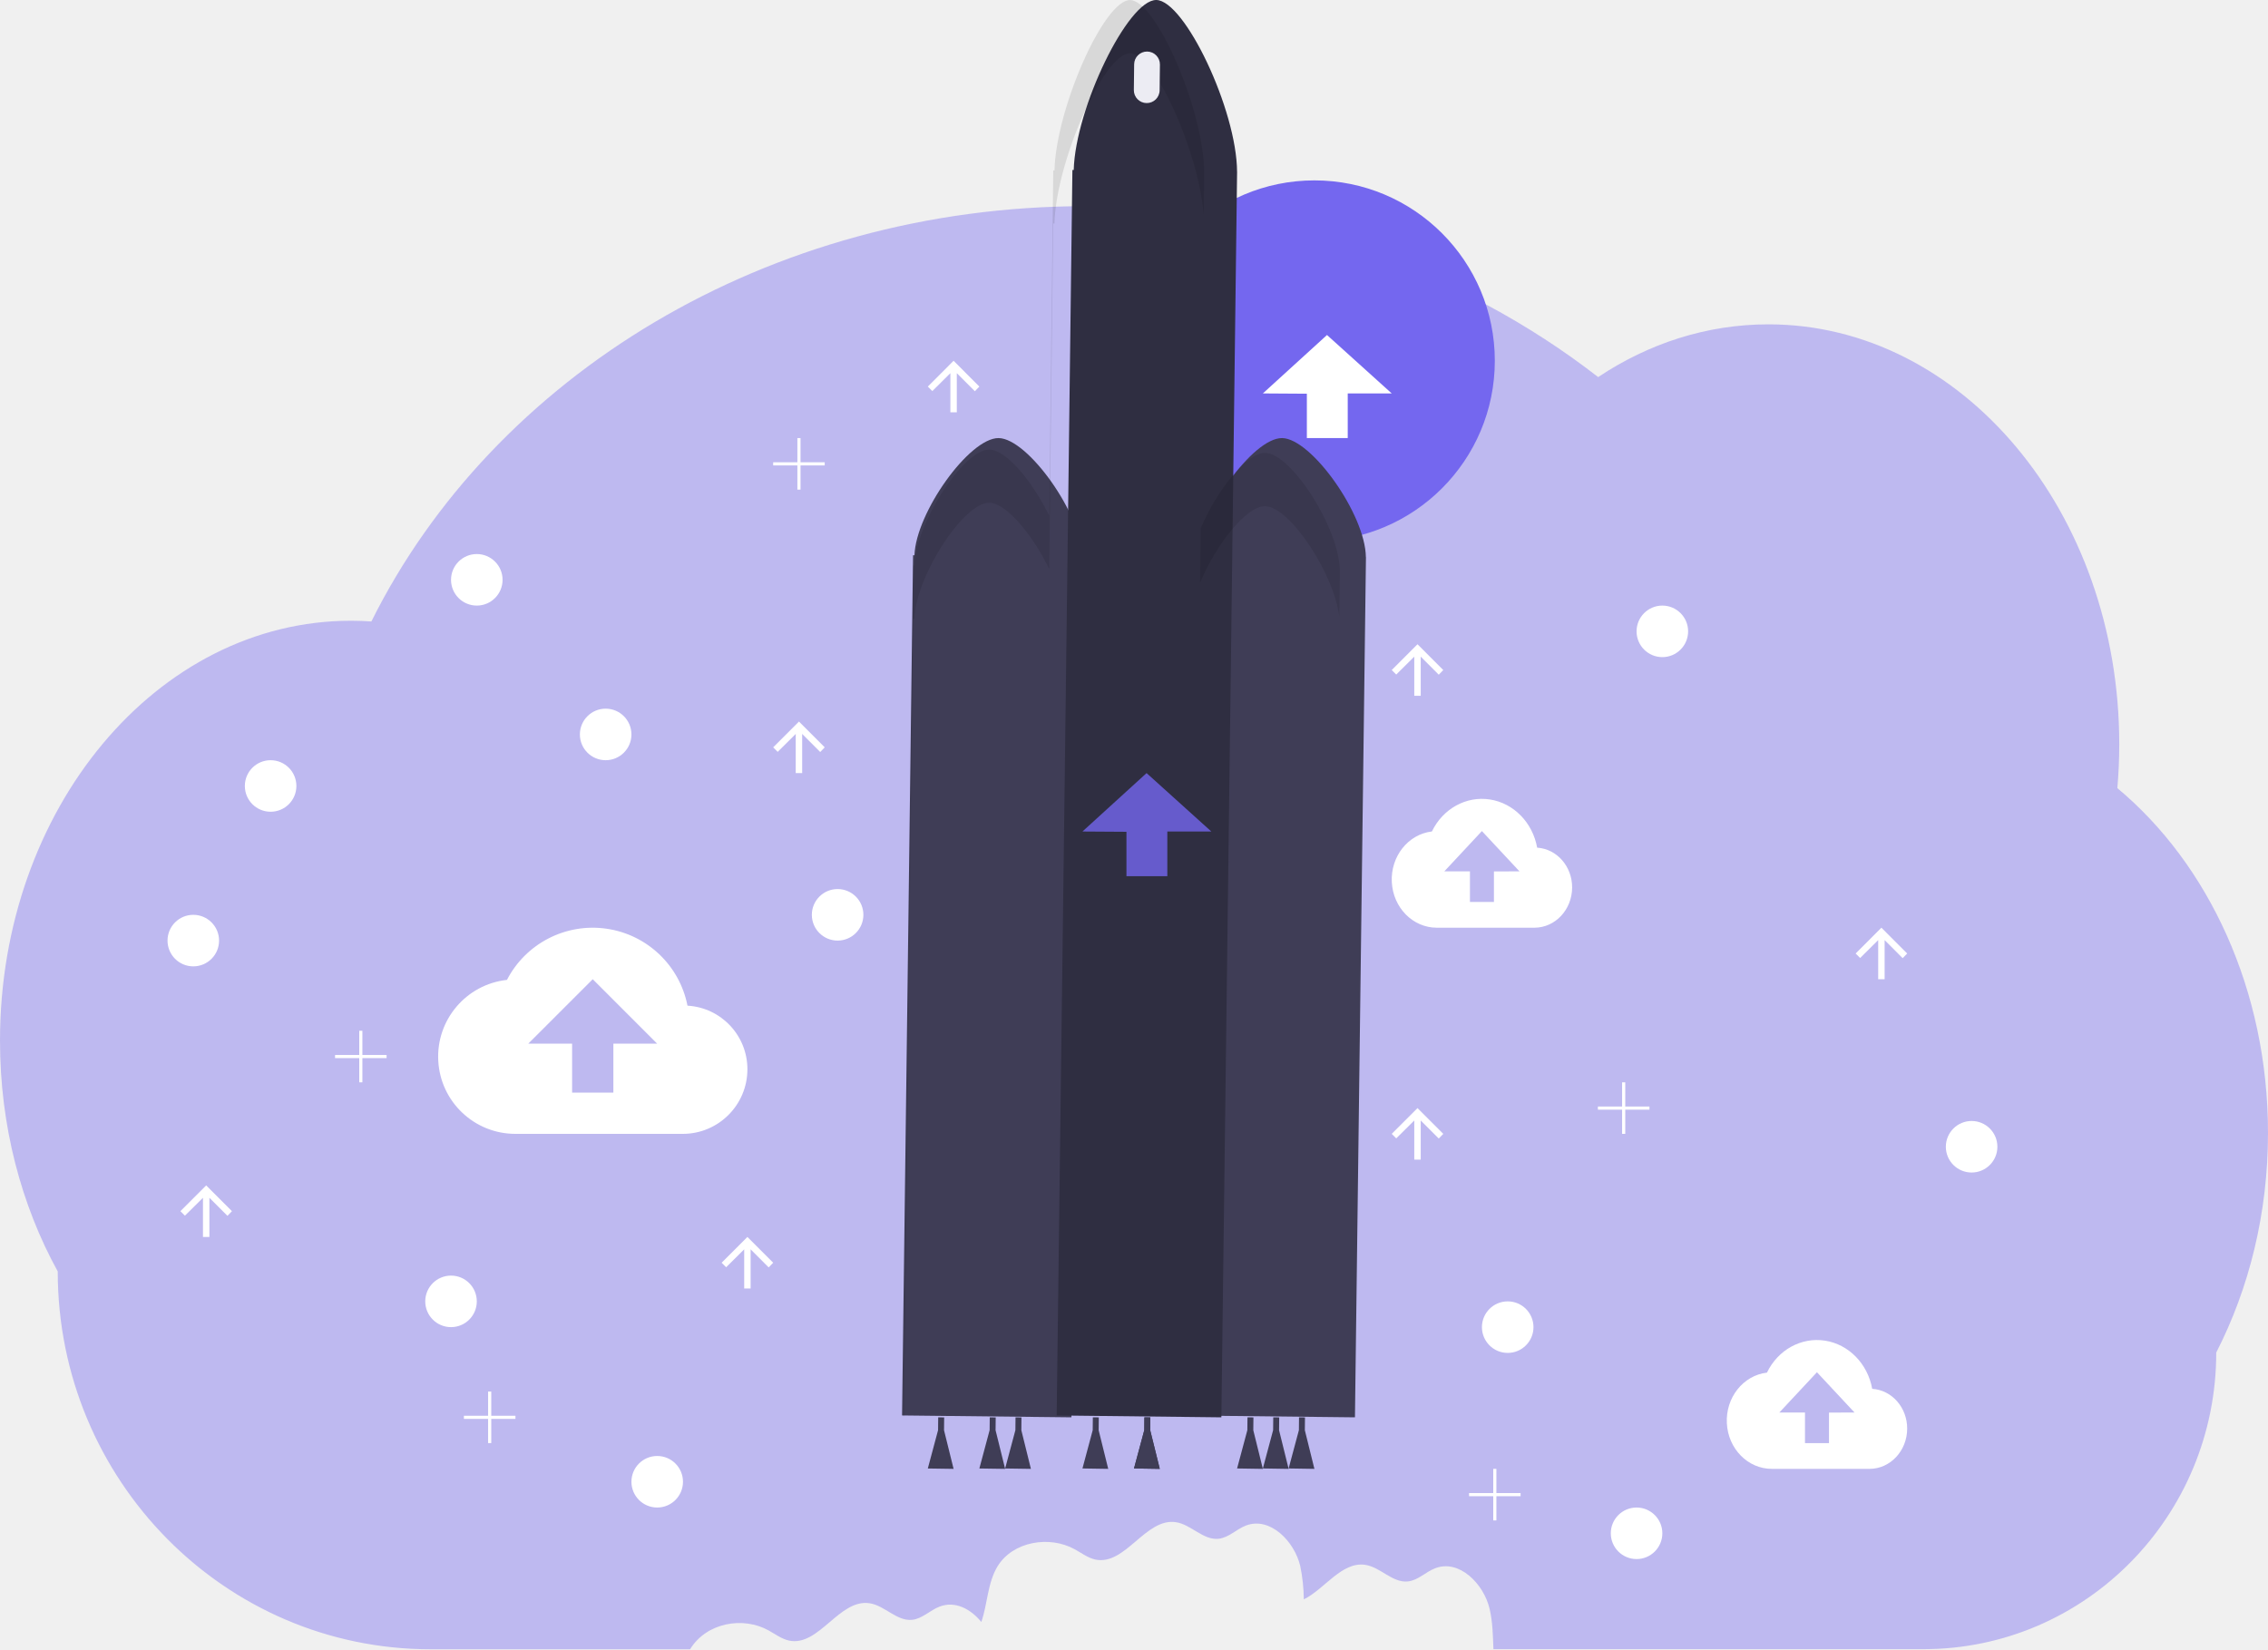
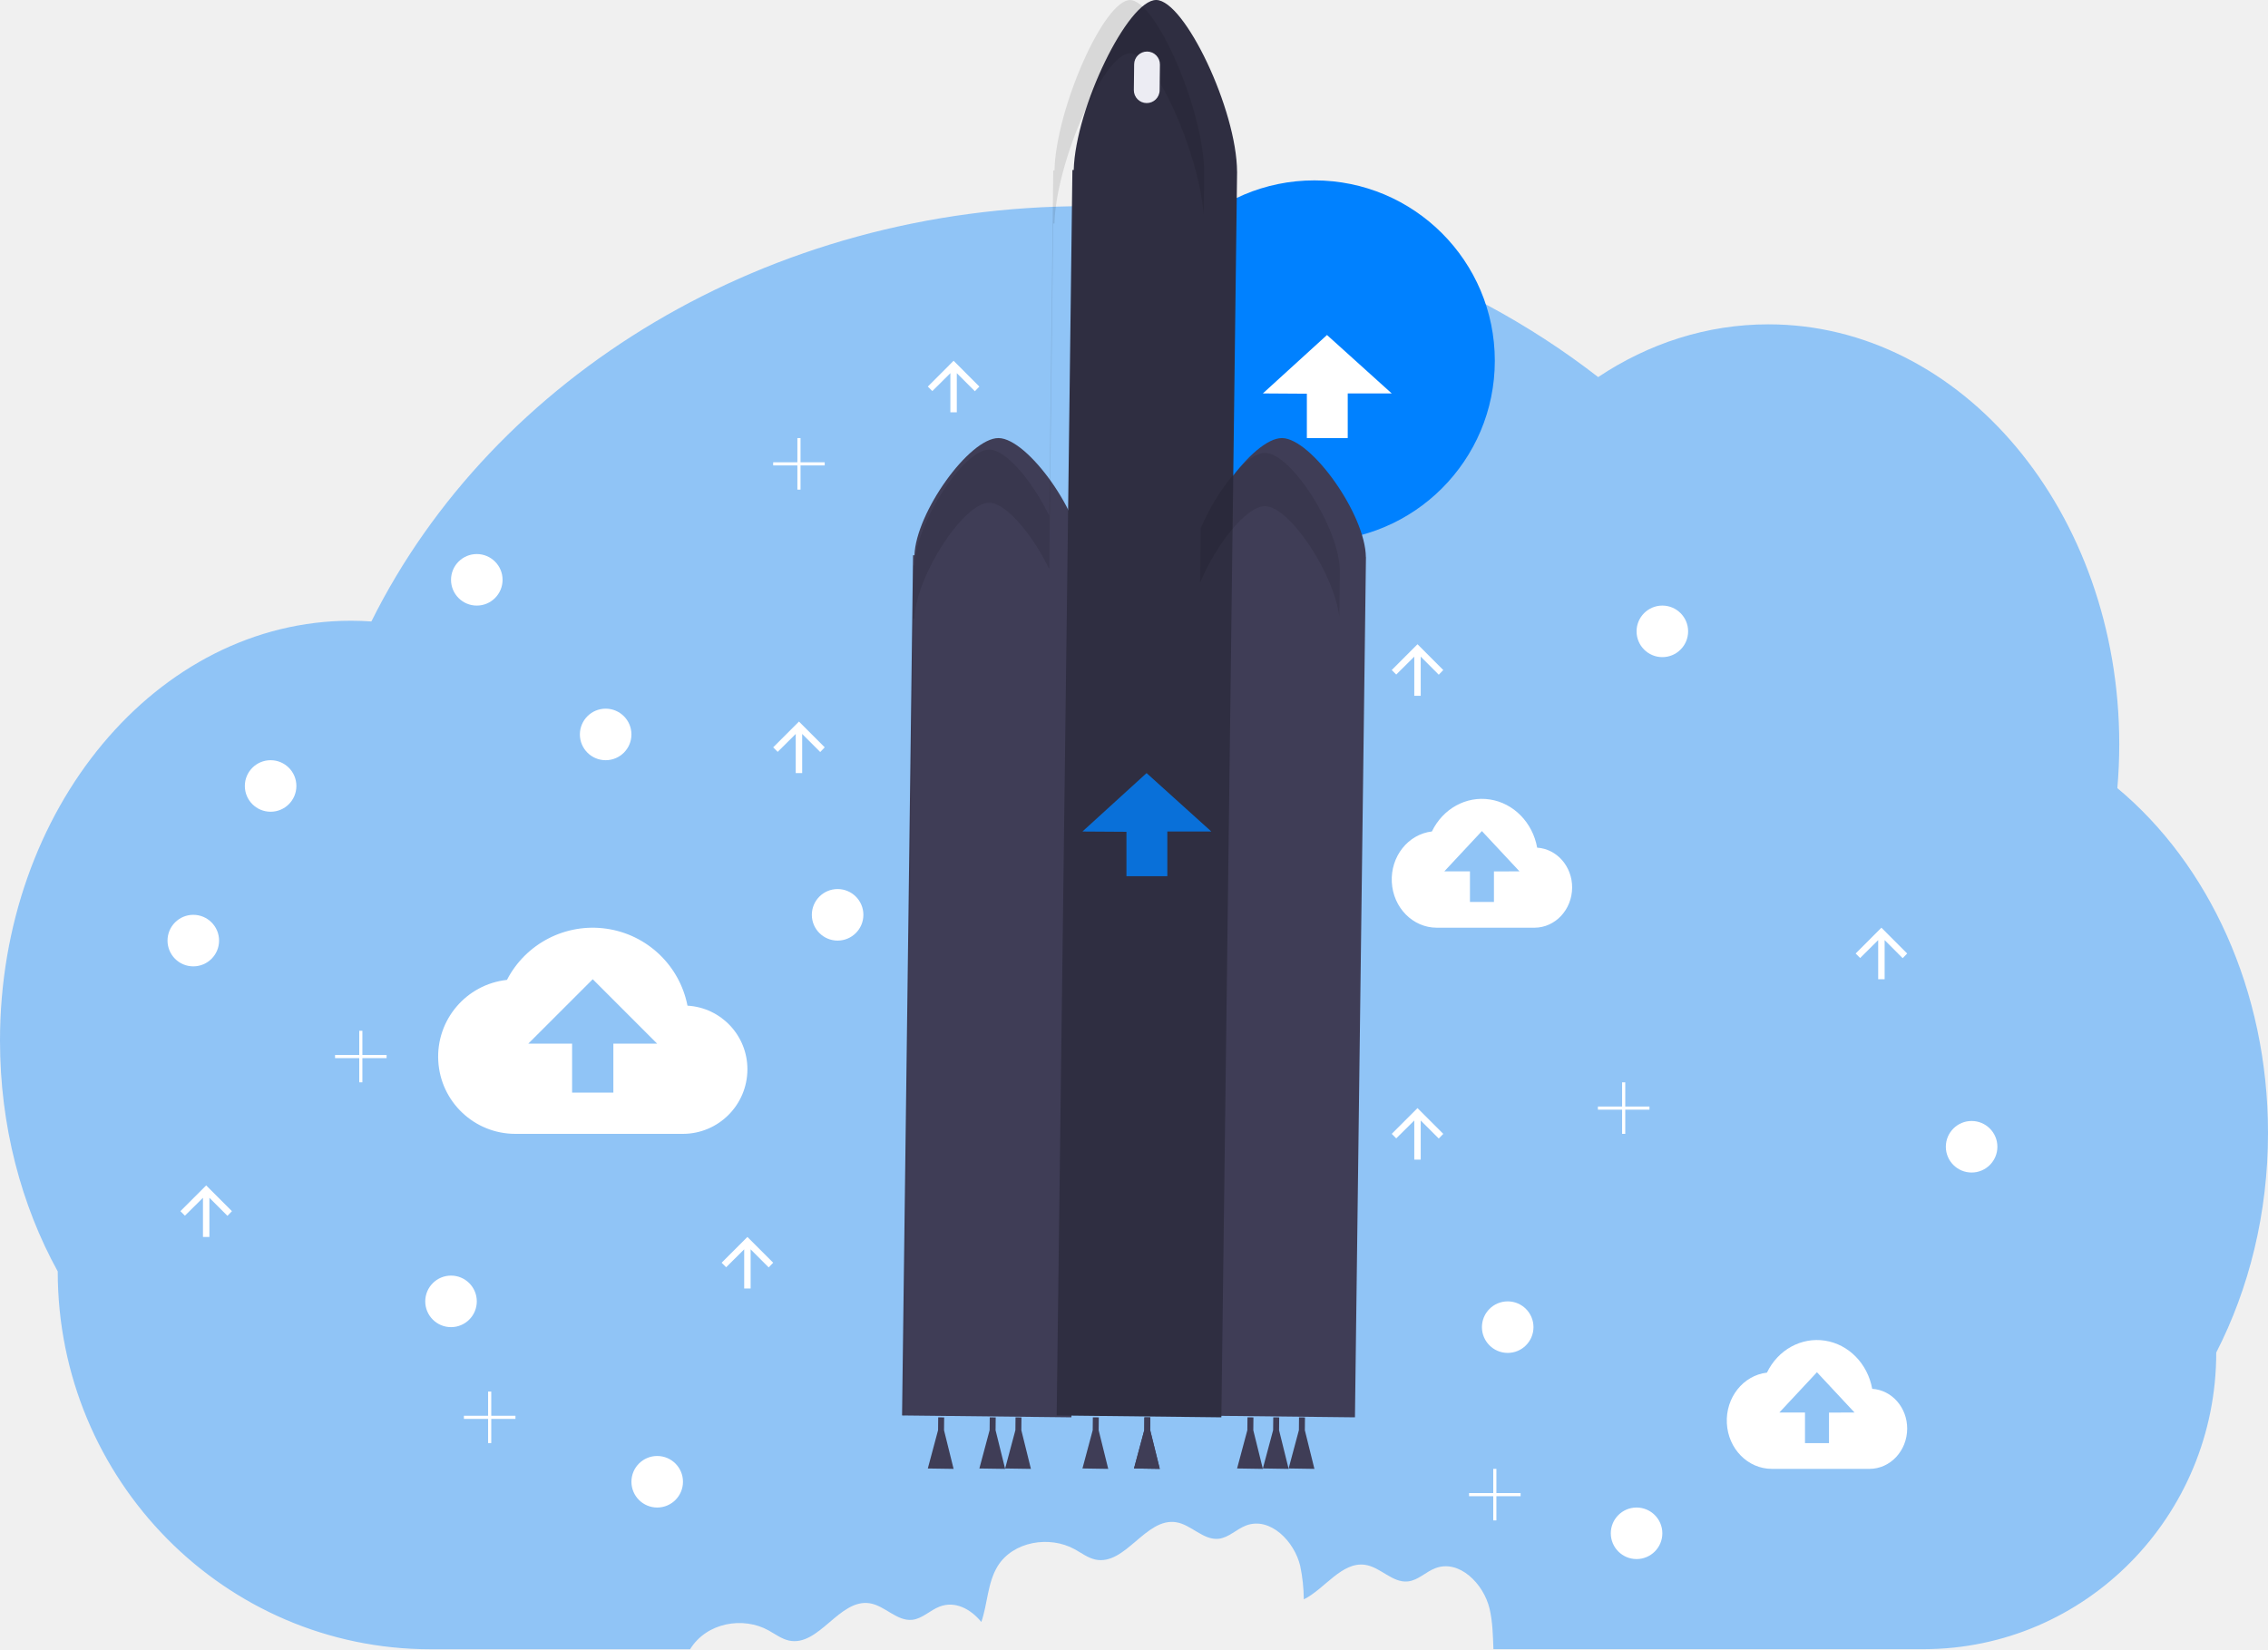
<svg xmlns="http://www.w3.org/2000/svg" width="88px" height="64px" viewBox="0 0 88 64" version="1.1">
  <defs />
  <g id="Page-1" stroke="none" stroke-width="1" fill="none" fill-rule="evenodd">
    <g id="Online-Education" transform="translate(-1122, -163)" fill-rule="nonzero">
      <g id="Body" transform="translate(-2, -2)">
        <g id="right-side-bar" transform="translate(1012, 120)">
          <g id="Upgrade" transform="translate(24, 24)">
            <g id="undraw_upgrade_06a0" transform="translate(88, 21)">
-               <path d="M82.155,30.584 C82.203,30.024 82.229,29.456 82.229,28.881 C82.229,19.882 76.133,12.586 68.614,12.586 C66.22,12.586 63.963,13.33 62.01,14.633 C56.688,10.498 49.74,8 42.138,8 C29.77,8 19.131,14.621 14.41,24.116 C14.149,24.098 13.884,24.088 13.618,24.088 C6.095,24.088 0,31.383 0,40.382 C0,43.69 0.826,46.768 2.24,49.338 C2.24,57.434 8.717,64 16.705,64 L26.776,64 C27.413,62.961 28.83,62.72 29.818,63.267 C30.078,63.41 30.321,63.597 30.613,63.663 C31.779,63.912 32.562,62.032 33.743,62.215 C34.336,62.307 34.798,62.92 35.394,62.857 C35.789,62.815 36.089,62.483 36.461,62.343 C37.056,62.116 37.659,62.431 38.076,62.941 C38.318,62.244 38.316,61.418 38.708,60.778 C39.3,59.816 40.717,59.575 41.704,60.122 C41.965,60.266 42.208,60.453 42.499,60.519 C43.666,60.767 44.449,58.887 45.63,59.07 C46.222,59.162 46.685,59.775 47.281,59.713 C47.676,59.67 47.976,59.339 48.347,59.198 C49.273,58.845 50.222,59.803 50.45,60.769 C50.538,61.195 50.585,61.628 50.589,62.063 C51.388,61.675 52.064,60.584 52.976,60.725 C53.569,60.817 54.031,61.431 54.627,61.368 C55.022,61.326 55.322,60.994 55.693,60.854 C56.62,60.501 57.568,61.459 57.796,62.425 C57.917,62.937 57.926,63.47 57.946,63.996 L74.634,63.996 C80.908,63.996 85.992,58.843 85.992,52.485 C87.264,50.005 88,47.087 88,43.963 C88,38.423 85.689,33.528 82.155,30.584 Z" id="Shape" fill="#7467EF" opacity="0.402" />
-               <circle id="Oval" fill="#7467EF" cx="51" cy="14" r="7" />
+               <path d="M82.155,30.584 C82.203,30.024 82.229,29.456 82.229,28.881 C82.229,19.882 76.133,12.586 68.614,12.586 C66.22,12.586 63.963,13.33 62.01,14.633 C56.688,10.498 49.74,8 42.138,8 C29.77,8 19.131,14.621 14.41,24.116 C14.149,24.098 13.884,24.088 13.618,24.088 C6.095,24.088 0,31.383 0,40.382 C0,43.69 0.826,46.768 2.24,49.338 C2.24,57.434 8.717,64 16.705,64 L26.776,64 C27.413,62.961 28.83,62.72 29.818,63.267 C30.078,63.41 30.321,63.597 30.613,63.663 C31.779,63.912 32.562,62.032 33.743,62.215 C34.336,62.307 34.798,62.92 35.394,62.857 C35.789,62.815 36.089,62.483 36.461,62.343 C37.056,62.116 37.659,62.431 38.076,62.941 C38.318,62.244 38.316,61.418 38.708,60.778 C39.3,59.816 40.717,59.575 41.704,60.122 C41.965,60.266 42.208,60.453 42.499,60.519 C43.666,60.767 44.449,58.887 45.63,59.07 C46.222,59.162 46.685,59.775 47.281,59.713 C47.676,59.67 47.976,59.339 48.347,59.198 C49.273,58.845 50.222,59.803 50.45,60.769 C50.538,61.195 50.585,61.628 50.589,62.063 C51.388,61.675 52.064,60.584 52.976,60.725 C53.569,60.817 54.031,61.431 54.627,61.368 C55.022,61.326 55.322,60.994 55.693,60.854 C56.62,60.501 57.568,61.459 57.796,62.425 C57.917,62.937 57.926,63.47 57.946,63.996 L74.634,63.996 C80.908,63.996 85.992,58.843 85.992,52.485 C87.264,50.005 88,47.087 88,43.963 C88,38.423 85.689,33.528 82.155,30.584 Z" id="Shape" fill="#0081FF" opacity="0.402" />
+               <circle id="Oval" fill="#0081FF" cx="51" cy="14" r="7" />
              <polygon id="Shape" fill="#FFFFFF" points="49 15.267 51.488 13 54 15.267 52.293 15.267 52.293 17 50.707 17 50.707 15.278" />
              <path d="M59.643,32.894 C59.466,31.916 58.73,31.166 57.81,31.024 C56.889,30.882 55.986,31.38 55.559,32.265 C54.636,32.373 53.952,33.235 54.003,34.229 C54.053,35.222 54.82,36 55.748,36 L59.541,36 C60.344,35.997 60.996,35.302 61,34.441 C61.003,33.621 60.407,32.942 59.643,32.894 Z M57.966,33.816 L57.966,35.001 L57.035,35.001 L57.035,33.813 L56.041,33.813 L57.499,32.25 L58.957,33.813 L57.966,33.816 Z" id="Shape" fill="#FFFFFF" />
              <path d="M72.643,53.894 C72.466,52.916 71.73,52.166 70.81,52.024 C69.889,51.882 68.986,52.38 68.559,53.265 C67.636,53.373 66.952,54.235 67.003,55.229 C67.053,56.222 67.82,57 68.748,57 L72.541,57 C73.344,56.997 73.996,56.302 74,55.441 C74.003,54.621 73.407,53.942 72.643,53.894 Z M70.966,54.816 L70.966,56.001 L70.035,56.001 L70.035,54.813 L69.04,54.813 L70.499,53.25 L71.957,54.813 L70.966,54.816 Z" id="Shape" fill="#FFFFFF" />
              <path d="M26.675,39.025 C26.368,37.461 25.105,36.263 23.528,36.038 C21.95,35.813 20.402,36.61 19.67,38.025 C18.088,38.199 16.918,39.578 17.005,41.167 C17.091,42.755 18.404,43.999 19.996,44 L26.5,44 C27.879,43.996 28.996,42.878 29,41.499 C29.004,40.188 27.984,39.102 26.675,39.025 Z M23.799,40.499 L23.799,42.399 L22.198,42.399 L22.198,40.499 L20.498,40.499 L22.999,37.999 L25.498,40.499 L23.799,40.499 Z" id="Shape" fill="#FFFFFF" />
              <polygon id="Shape" fill="#FFFFFF" points="55.125 45 55.125 43.481 55.825 44.181 56 44 55 43 54 44 54.175 44.175 54.875 43.481 54.875 45" />
              <polygon id="Shape" fill="#FFFFFF" points="8.125 48 8.125 46.481 8.825 47.181 9 47 8 46 7 47 7.175 47.175 7.875 46.481 7.875 48" />
              <polygon id="Shape" fill="#FFFFFF" points="55.125 27 55.125 25.481 55.825 26.182 56 26.001 55 25 54 26.001 54.175 26.176 54.875 25.481 54.875 27" />
              <polygon id="Shape" fill="#FFFFFF" points="37.125 16 37.125 14.481 37.825 15.182 38 15.001 37 14 36 15.001 36.175 15.176 36.875 14.481 36.875 16" />
              <polygon id="Shape" fill="#FFFFFF" points="31.125 30 31.125 28.481 31.825 29.182 32 29.001 31 28 30 29.001 30.175 29.176 30.875 28.481 30.875 30" />
              <polygon id="Shape" fill="#FFFFFF" points="73.125 38 73.125 36.481 73.825 37.182 74 37.001 73 36 72 37.001 72.175 37.176 72.875 36.481 72.875 38" />
              <polygon id="Shape" fill="#FFFFFF" points="29.125 50 29.125 48.481 29.825 49.182 30 49.001 29 48 28 49.001 28.175 49.176 28.875 48.481 28.875 50" />
              <circle id="Oval" fill="#FFFFFF" cx="64.5" cy="24.5" r="1" />
              <circle id="Oval" fill="#FFFFFF" cx="18.5" cy="22.5" r="1" />
              <circle id="Oval" fill="#FFFFFF" cx="32.5" cy="35.5" r="1" />
              <circle id="Oval" fill="#FFFFFF" cx="76.5" cy="44.5" r="1" />
              <circle id="Oval" fill="#FFFFFF" cx="58.5" cy="51.5" r="1" />
              <circle id="Oval" fill="#FFFFFF" cx="25.5" cy="57.5" r="1" />
              <circle id="Oval" fill="#FFFFFF" cx="7.5" cy="36.5" r="1" />
              <circle id="Oval" fill="#FFFFFF" cx="10.5" cy="30.5" r="1" />
              <circle id="Oval" fill="#FFFFFF" cx="63.5" cy="59.5" r="1" />
              <circle id="Oval" fill="#FFFFFF" cx="17.5" cy="50.5" r="1" />
              <circle id="Oval" fill="#FFFFFF" cx="23.5" cy="28.5" r="1" />
              <polygon id="Shape" fill="#FFFFFF" points="32 17.939 31.061 17.939 31.061 17 30.939 17 30.939 17.939 30 17.939 30 18.061 30.939 18.061 30.939 19 31.061 19 31.061 18.061 32 18.061" />
              <polygon id="Shape" fill="#FFFFFF" points="64 42.939 63.061 42.939 63.061 42 62.939 42 62.939 42.939 62 42.939 62 43.061 62.939 43.061 62.939 44 63.061 44 63.061 43.061 64 43.061" />
              <polygon id="Shape" fill="#FFFFFF" points="59 57.939 58.061 57.939 58.061 57 57.939 57 57.939 57.939 57 57.939 57 58.061 57.939 58.061 57.939 59 58.061 59 58.061 58.061 59 58.061" />
              <polygon id="Shape" fill="#FFFFFF" points="20 54.939 19.061 54.939 19.061 54 18.939 54 18.939 54.939 18 54.939 18 55.061 18.939 55.061 18.939 56 19.061 56 19.061 55.061 20 55.061" />
              <polygon id="Shape" fill="#FFFFFF" points="15 40.939 14.061 40.939 14.061 40 13.939 40 13.939 40.939 13 40.939 13 41.061 13.939 41.061 13.939 42 14.061 42 14.061 41.061 15 41.061" />
              <polygon id="Shape" fill="#3F3D56" points="36.629 55.501 36.634 55.004 36.403 55 36.398 55.497 36 56.985 37 57" />
              <polygon id="Shape" fill="#3F3D56" points="38.629 55.501 38.634 55.004 38.403 55 38.398 55.498 38 56.985 39 57" />
              <polygon id="Shape" fill="#3F3D56" points="39.629 55.501 39.633 55.004 39.403 55 39.398 55.497 39 56.985 40 57" />
              <polygon id="Shape" fill="#3F3D56" points="48.629 55.501 48.634 55.003 48.403 55 48.398 55.498 48 56.984 49 57" />
              <polygon id="Shape" fill="#3F3D56" points="49.629 55.501 49.634 55.003 49.403 55 49.398 55.498 49 56.984 50 57" />
              <polygon id="Shape" fill="#3F3D56" points="50.629 55.501 50.634 55.003 50.403 55 50.398 55.498 50 56.984 51 57" />
              <polygon id="Shape" fill="#3F3D56" points="42.629 55.501 42.634 55.003 42.403 55 42.398 55.498 42 56.984 43 57" />
              <polygon id="Shape" fill="#3F3D56" points="44.629 55.501 44.634 55.003 44.403 55 44.399 55.498 44 56.984 45 57" />
              <polygon id="Shape" fill="#3F3D56" points="44.629 55.501 44.633 55.003 44.403 55 44.399 55.498 44 56.984 45 57" />
              <path d="M41.998,21.62 C41.979,19.958 39.88,17.013 38.747,17 C37.614,16.988 35.542,19.886 35.481,21.547 L35.427,21.547 L35,54.927 L41.573,55 L42,21.62 L41.998,21.62 Z" id="Shape" fill="#3F3D56" />
              <path d="M52.997,21.62 C52.979,19.958 50.879,17.013 49.746,17 C48.613,16.988 46.541,19.886 46.481,21.547 L46.427,21.547 L46,54.927 L52.573,55 L53,21.62 L52.997,21.62 Z" id="Shape" fill="#3F3D56" />
              <path d="M47.999,6.671 C47.99,4.266 45.965,0.012 44.864,2.71969686e-05 C43.763,-0.012 41.728,4.196 41.661,6.596 L41.61,6.596 L41,54.927 L47.39,55 L48,6.667 L47.999,6.671 Z" id="Shape" fill="#2F2E41" />
-               <polygon id="Shape" fill="#7467EF" opacity="0.798" points="42 32.267 44.488 30 47 32.267 45.293 32.267 45.293 34 43.707 34 43.707 32.278" />
+               <polygon id="Shape" fill="#0081FF" opacity="0.798" points="42 32.267 44.488 30 47 32.267 45.293 32.267 45.293 34 43.707 34 43.707 32.278" />
              <g id="Group" opacity="0.1" transform="translate(35, 0)" fill="#000000">
                <path d="M11.562,22.621 C12.168,21.158 13.351,19.633 14.087,19.642 C15.045,19.654 16.77,22.268 16.966,23.937 L16.986,22.144 C16.97,20.5 15.099,17.587 14.089,17.574 C13.363,17.565 12.202,19.051 11.59,20.496 L11.562,22.621 Z" id="Shape" />
                <path d="M0.432,24.007 L0.48,24.007 C0.533,22.364 2.38,19.497 3.389,19.509 C4.048,19.518 5.074,20.762 5.711,22.083 L5.866,8.674 L5.913,8.674 C5.976,6.266 7.839,2.051 8.848,2.068 C9.801,2.079 11.511,5.884 11.704,8.336 L11.722,6.684 C11.713,4.275 9.858,0.014 8.849,0.002 C7.84,-0.011 5.976,4.204 5.914,6.612 L5.867,6.612 L5.712,20.02 C5.074,18.699 4.049,17.455 3.39,17.447 C2.381,17.435 0.534,20.302 0.48,21.945 L0.433,21.945 L0.052,54.962 L0.076,54.962 L0.432,24.007 Z" id="Shape" />
              </g>
              <rect id="Rectangle-path" fill="#ECECF3" transform="translate(44.5, 3) rotate(0.68) translate(-44.5, -3) " x="44" y="2" width="1" height="2" rx="0.5" />
            </g>
          </g>
        </g>
      </g>
    </g>
  </g>
</svg>
